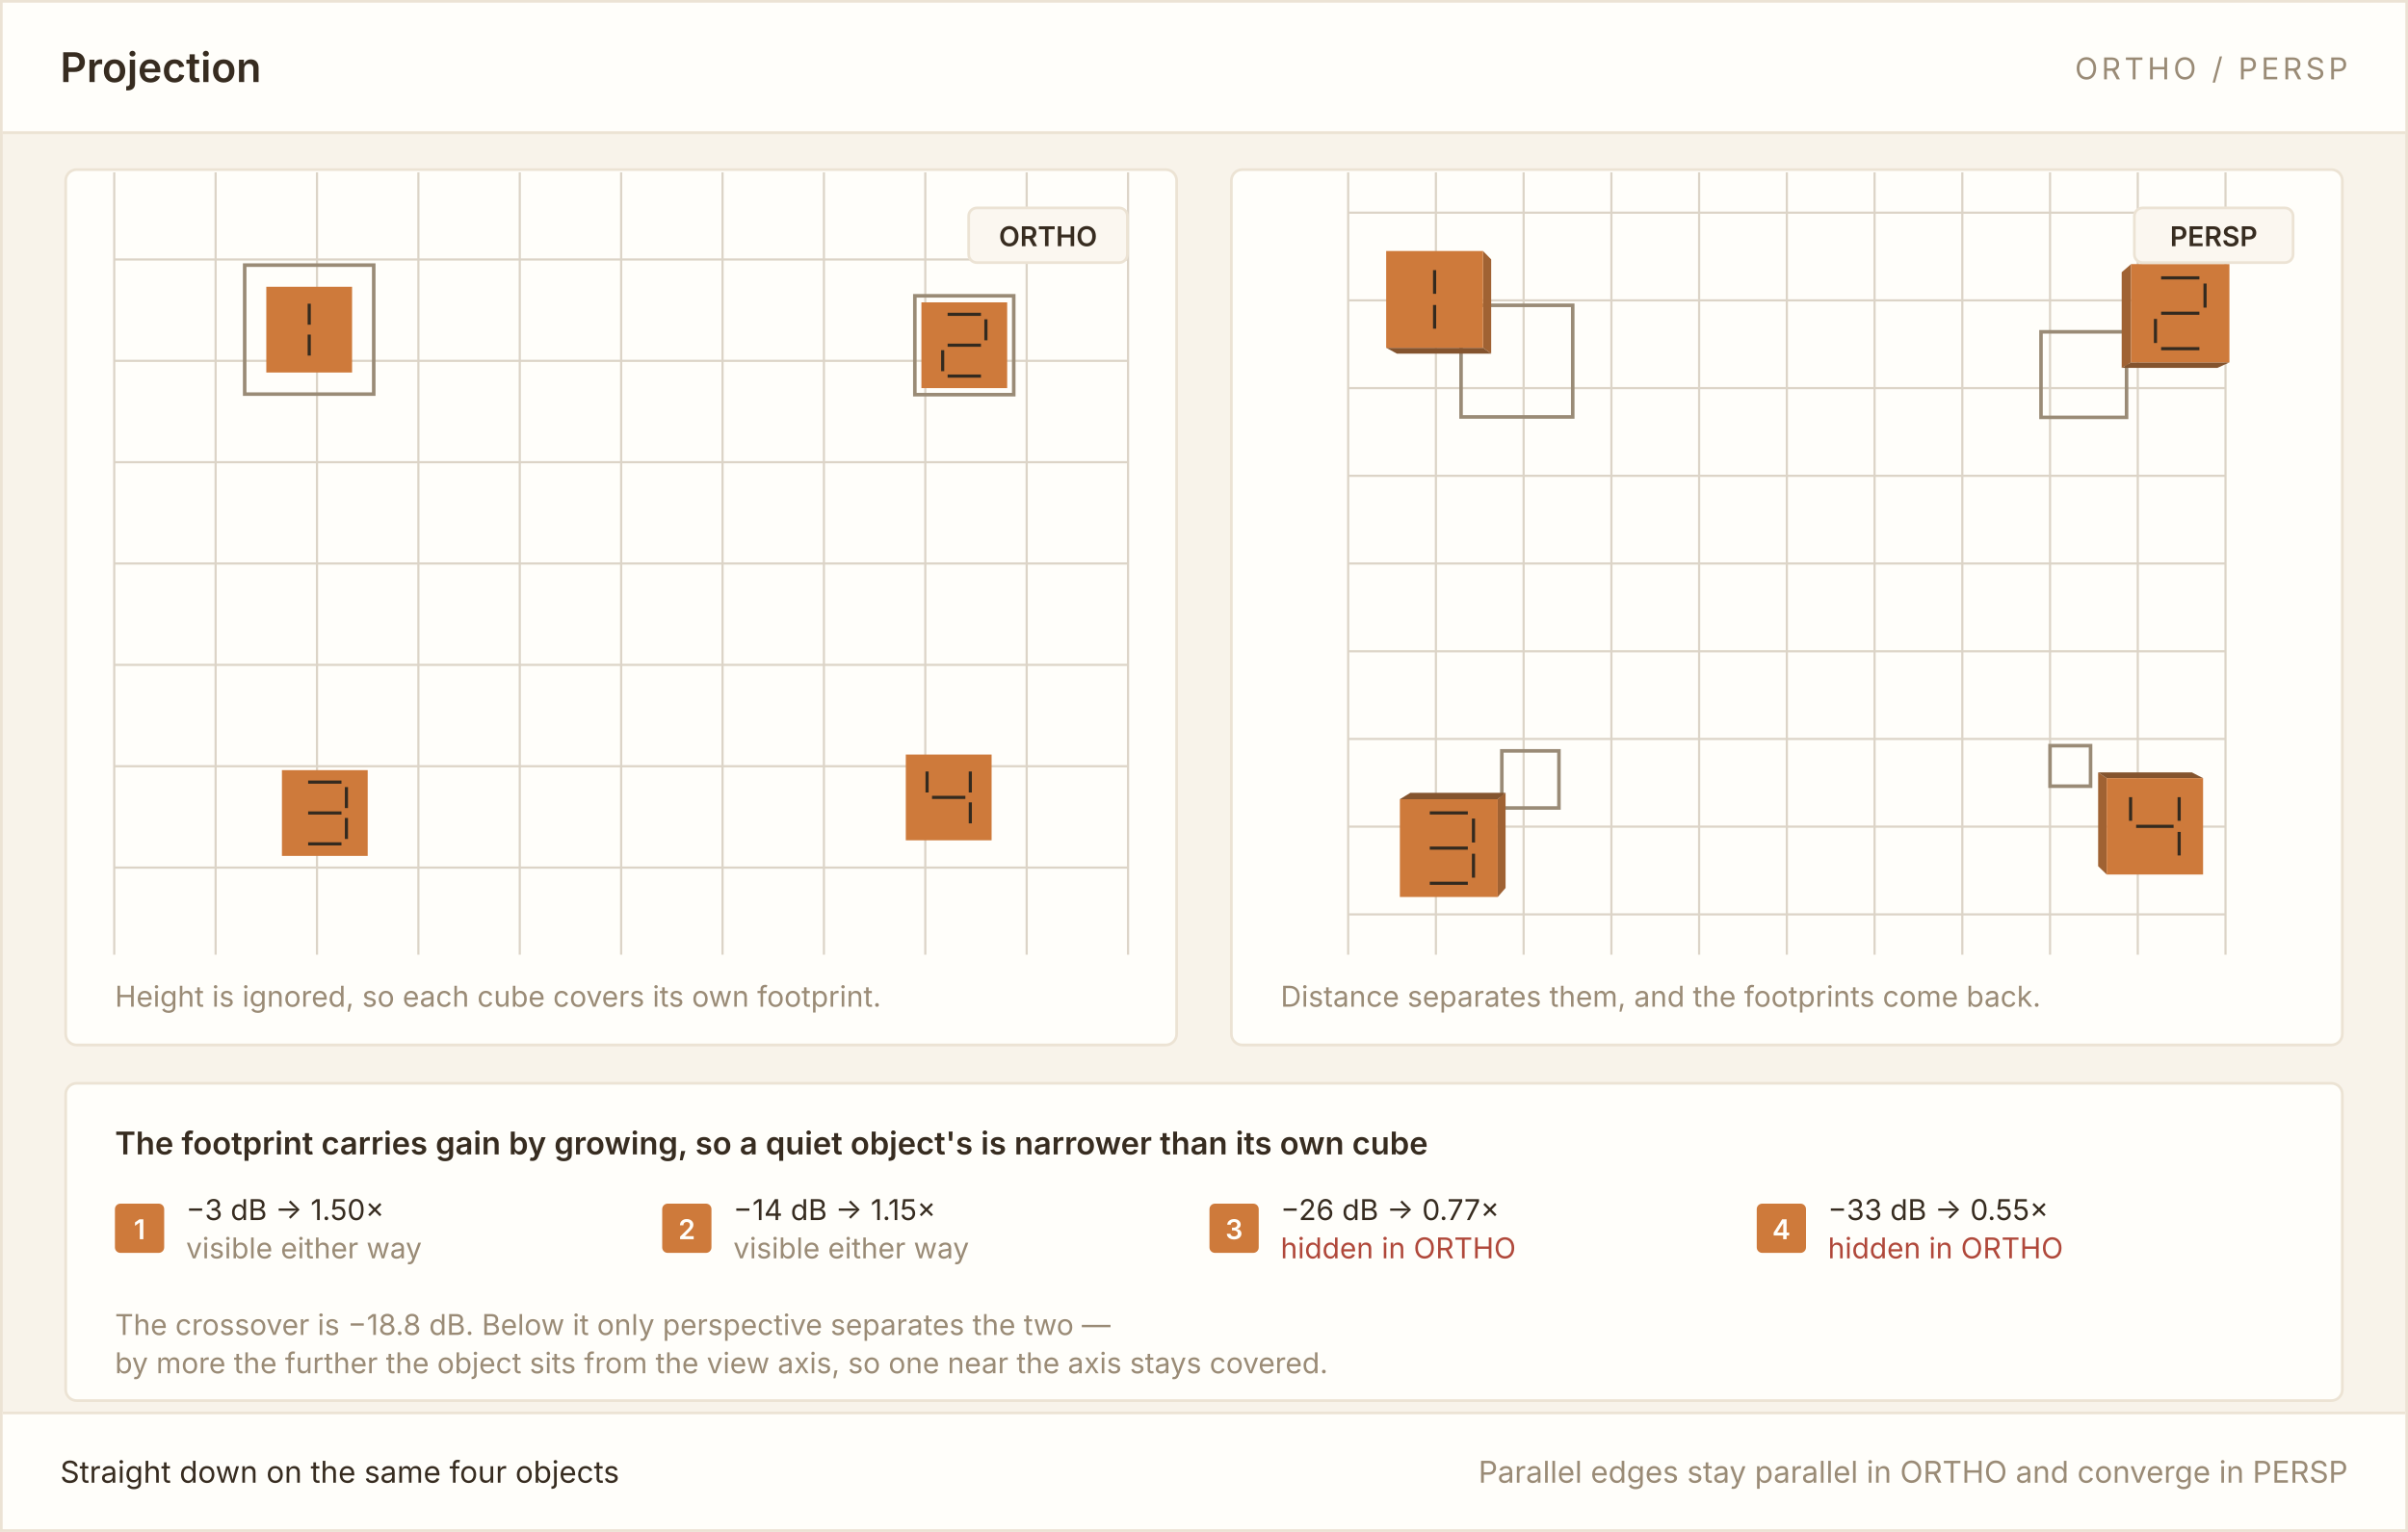
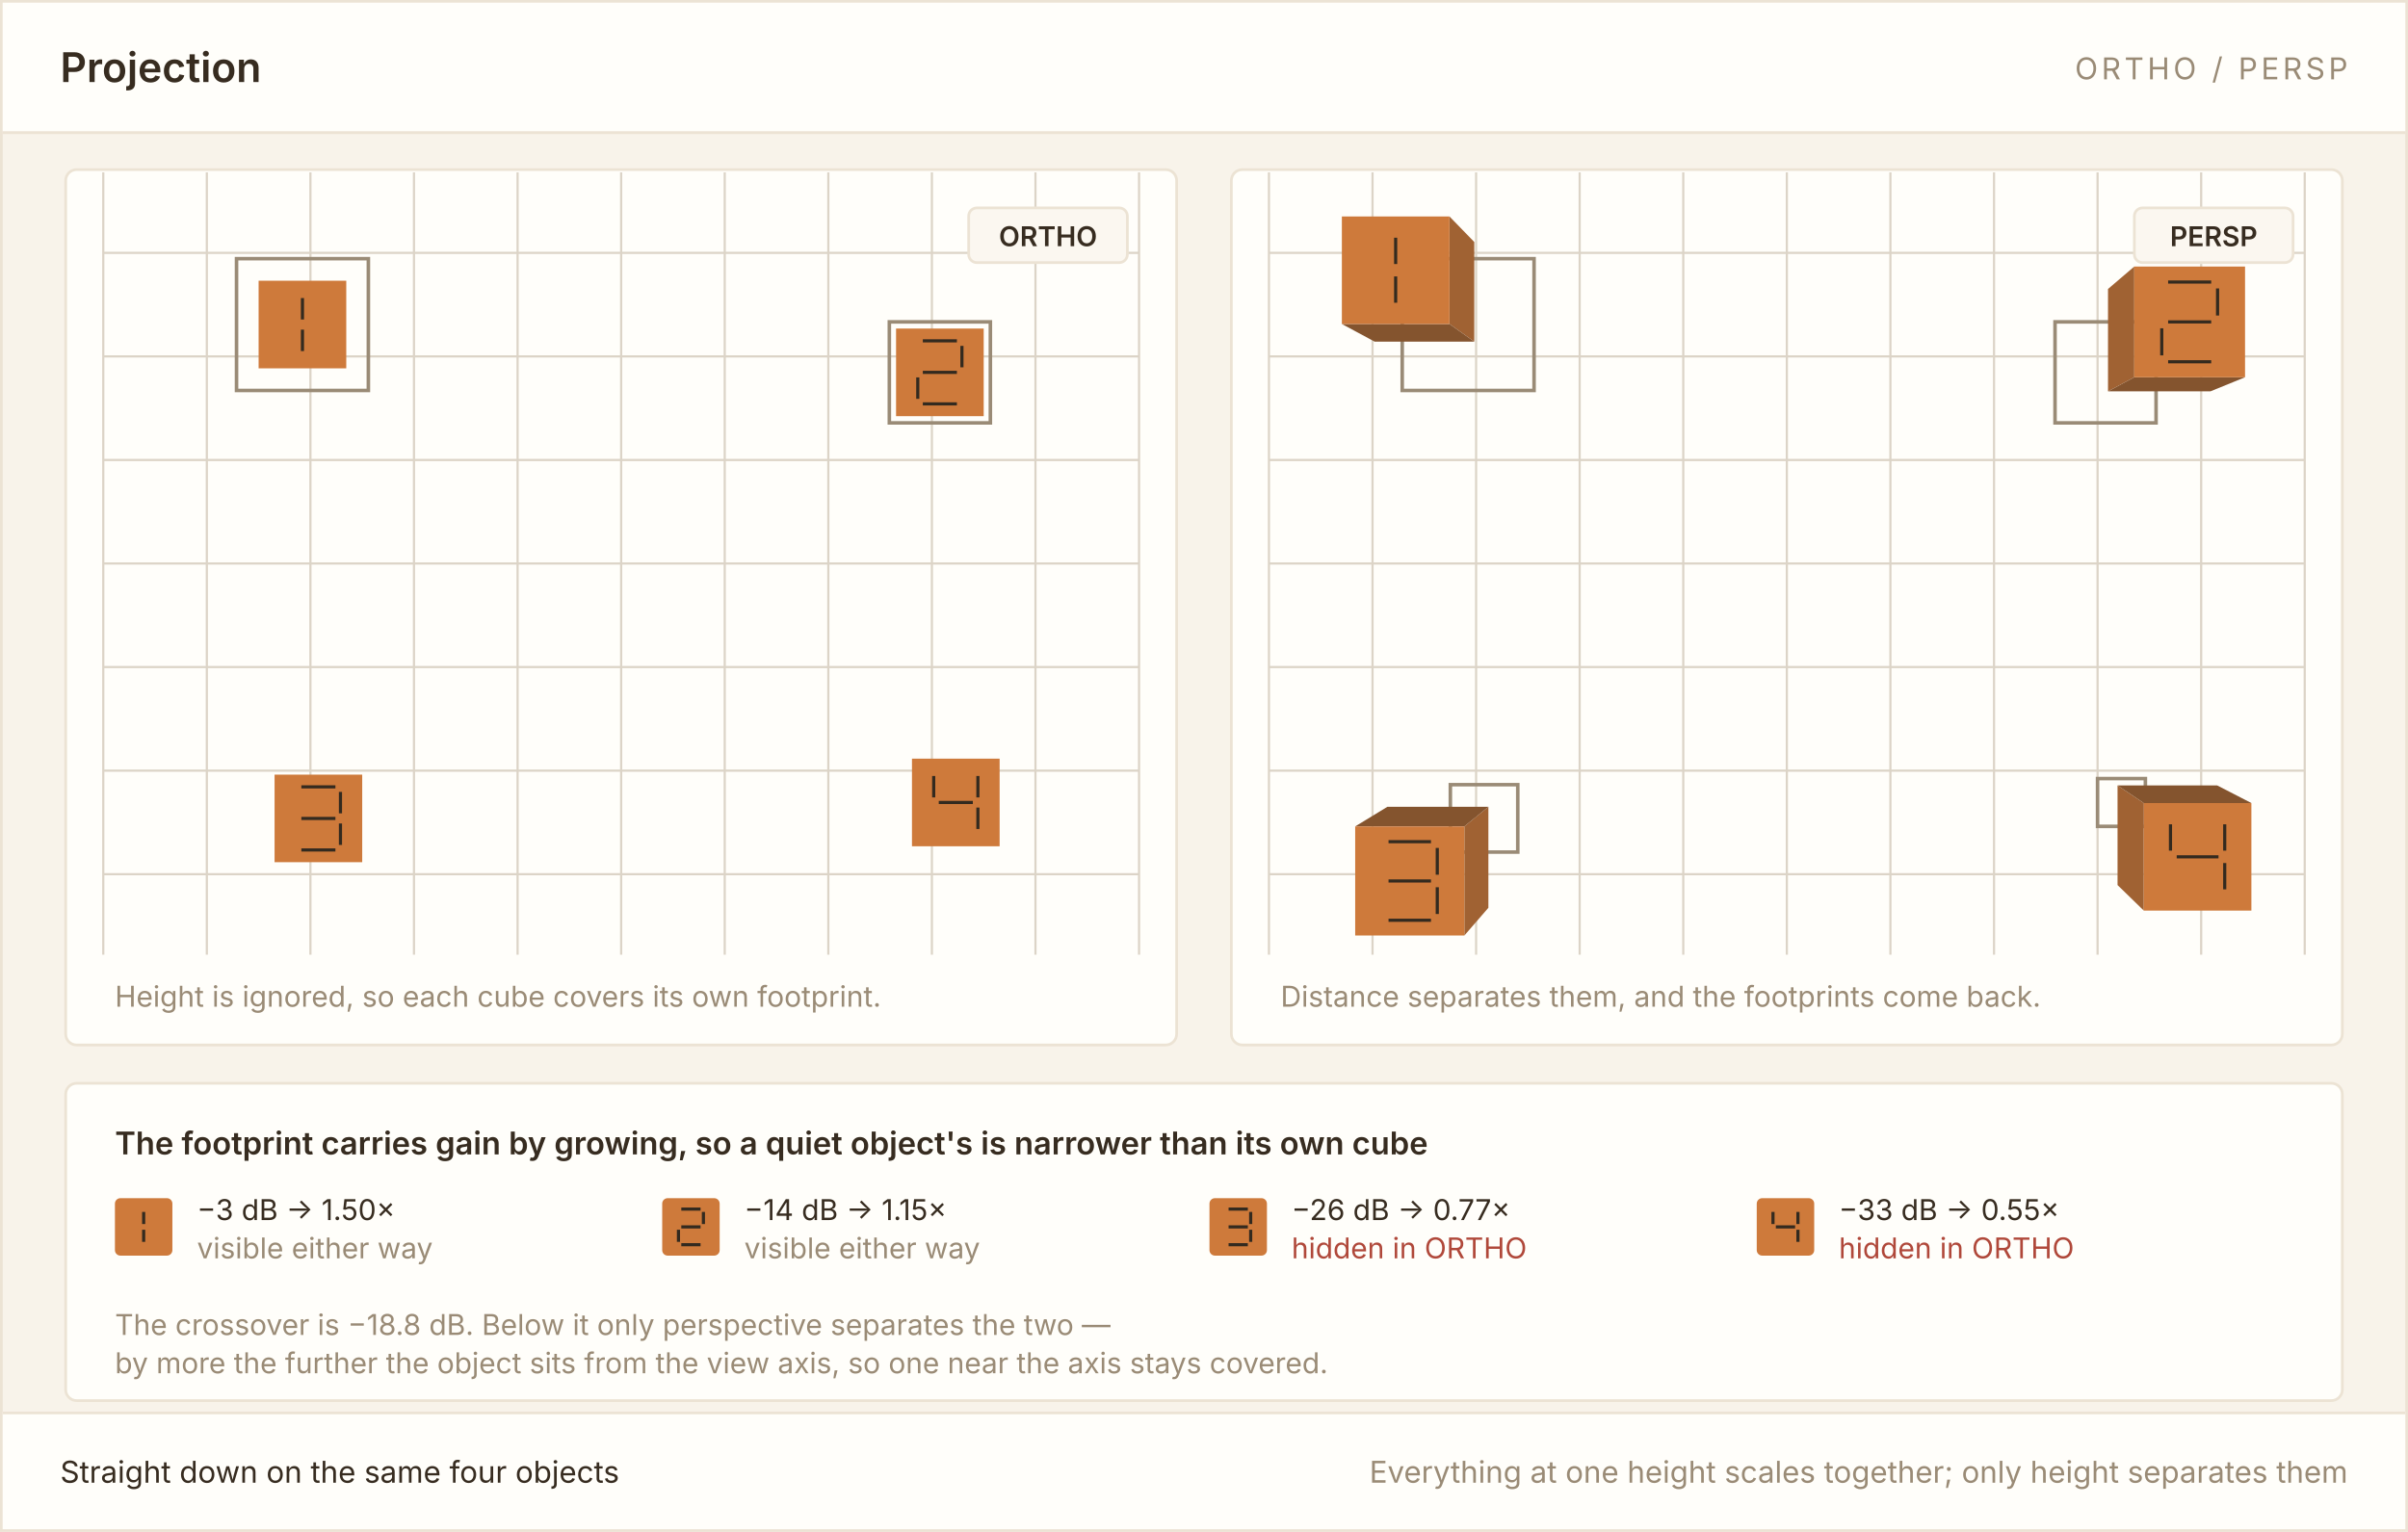
<svg xmlns="http://www.w3.org/2000/svg" width="880" height="560" aria-labelledby="title desc" viewBox="0 0 880 560">
  <g font-family="-apple-system,BlinkMacSystemFont,Segoe UI,sans-serif">
    <path fill="#f8f3ea" stroke="#ece3d4" d="M.5.5h879v559H.5Z" />
    <path fill="#fffefa" d="M1 1h878v47H1Zm0 515h878v43H1Z" />
    <path stroke="#ece3d4" d="M1 48.5h878M1 516.5h878" />
    <text x="22" y="30" fill="#372c20" font-size="15" font-weight="600">Projection</text>
    <text x="858" y="29" fill="#9a8b76" font-size="11" letter-spacing="1.3" text-anchor="end">ORTHO / PERSP</text>
    <rect width="406" height="320" x="24" y="62" fill="#fffefa" stroke="#ece3d4" rx="4" />
    <clipPath id="p0">
      <rect width="404" height="286" x="25" y="63" rx="4" />
    </clipPath>
    <g clip-path="url(#p0)">
      <g transform="translate(227 206)">
-         <path fill="none" stroke="#dcd4c7" stroke-width=".8" d="M-185.25-185.25v370.5" />
-         <path fill="none" stroke="#dcd4c7" stroke-width=".8" d="M-185.25-185.25h370.5" />
-         <path fill="none" stroke="#dcd4c7" stroke-width=".8" d="M-148.2-185.25v370.5" />
-         <path fill="none" stroke="#dcd4c7" stroke-width=".8" d="M-185.25-148.2h370.5" />
-         <path fill="none" stroke="#dcd4c7" stroke-width=".8" d="M-111.15-185.25v370.5" />
-         <path fill="none" stroke="#dcd4c7" stroke-width=".8" d="M-185.25-111.15h370.5" />
-         <path fill="none" stroke="#dcd4c7" stroke-width=".8" d="M-74.1-185.25v370.5" />
-         <path fill="none" stroke="#dcd4c7" stroke-width=".8" d="M-185.25-74.1h370.5" />
-         <path fill="none" stroke="#dcd4c7" stroke-width=".8" d="M-37.05-185.25v370.5" />
-         <path fill="none" stroke="#dcd4c7" stroke-width=".8" d="M-185.25-37.05h370.5" />
-         <path fill="none" stroke="#dcd4c7" stroke-width=".8" d="M0-185.25v370.5" />
-         <path fill="none" stroke="#dcd4c7" stroke-width=".8" d="M-185.25 0h370.5" />
-         <path fill="none" stroke="#dcd4c7" stroke-width=".8" d="M37.05-185.25v370.5" />
-         <path fill="none" stroke="#dcd4c7" stroke-width=".8" d="M-185.25 37.05h370.5" />
-         <path fill="none" stroke="#dcd4c7" stroke-width=".8" d="M74.1-185.25v370.5" />
-         <path fill="none" stroke="#dcd4c7" stroke-width=".8" d="M-185.25 74.1h370.5" />
-         <path fill="none" stroke="#dcd4c7" stroke-width=".8" d="M111.15-185.25v370.5" />
-         <path fill="none" stroke="#dcd4c7" stroke-width=".8" d="M-185.25 111.15h370.5" />
-         <path fill="none" stroke="#dcd4c7" stroke-width=".8" d="M148.2-185.25v370.5" />
-         <path fill="none" stroke="#dcd4c7" stroke-width=".8" d="M-185.25 148.2h370.5" />
-         <path fill="none" stroke="#dcd4c7" stroke-width=".8" d="M185.25-185.25v370.5" />
-         <path fill="none" stroke="#dcd4c7" stroke-width=".8" d="M-185.25 185.25h370.5" />
-         <path fill="none" stroke="#9a8b76" stroke-width="1.3" d="M-137.58-109.08h47.16v47.16h-47.16z" />
-         <path fill="#a06233" d="M-98.33-101.17v31.34z" />
-         <path fill="#84542e" d="M-129.68-69.83h31.35z" />
-         <path fill="#ce7a3b" d="M-129.68-101.17h31.35v31.34h-31.35z" />
-         <path fill="none" stroke="#332a1f" stroke-width="1.15" d="M-114-94.98v7.67" />
-         <path fill="none" stroke="#332a1f" stroke-width="1.15" d="M-114-83.69v7.67" />
-         <path fill="none" stroke="#9a8b76" stroke-width="1.3" d="M107.33-97.87h36.14v36.14h-36.14z" />
-         <path fill="#a06233" d="M109.73-95.48v31.35z" />
-         <path fill="#84542e" d="M109.73-64.13h31.34z" />
-         <path fill="#ce7a3b" d="M109.73-95.48h31.34v31.35h-31.34z" />
-         <path fill="none" stroke="#332a1f" stroke-width="1.15" d="M119.31-91.09h12.18" />
-         <path fill="none" stroke="#332a1f" stroke-width="1.15" d="M133.3-89.28v7.67" />
-         <path fill="none" stroke="#332a1f" stroke-width="1.15" d="M119.31-79.8h12.18" />
-         <path fill="none" stroke="#332a1f" stroke-width="1.15" d="M117.5-77.99v7.67" />
-         <path fill="none" stroke="#332a1f" stroke-width="1.15" d="M119.31-68.51h12.18" />
-         <path fill="none" stroke="#9a8b76" stroke-width="1.3" d="M-120.36 79.14h24.12v24.12h-24.12z" />
-         <path fill="#a06233" d="M-92.62 75.53v31.35z" />
-         <path fill="#84542e" d="M-123.97 75.53h31.35z" />
-         <path fill="#ce7a3b" d="M-123.97 75.53h31.35v31.35h-31.35z" />
-         <path fill="none" stroke="#332a1f" stroke-width="1.15" d="M-114.39 79.91h12.18" />
-         <path fill="none" stroke="#332a1f" stroke-width="1.15" d="M-100.4 81.72v7.67" />
-         <path fill="none" stroke="#332a1f" stroke-width="1.15" d="M-114.39 91.2h12.18" />
-         <path fill="none" stroke="#332a1f" stroke-width="1.15" d="M-100.4 93.01v7.67" />
-         <path fill="none" stroke="#332a1f" stroke-width="1.15" d="M-114.39 102.49h12.18" />
-         <path fill="none" stroke="#9a8b76" stroke-width="1.3" d="M111.14 76.94h17.11v17.11h-17.11z" />
-         <path fill="#a06233" d="M104.02 69.83v31.34z" />
-         <path fill="#84542e" d="M104.02 69.83h31.36z" />
-         <path fill="#ce7a3b" d="M104.02 69.83h31.36v31.34h-31.36z" />
-         <path fill="none" stroke="#332a1f" stroke-width="1.15" d="M111.8 76.02v7.67" />
-         <path fill="none" stroke="#332a1f" stroke-width="1.15" d="M127.6 76.02v7.67" />
-         <path fill="none" stroke="#332a1f" stroke-width="1.15" d="M113.61 85.5h12.18" />
-         <path fill="none" stroke="#332a1f" stroke-width="1.15" d="M127.6 87.31v7.67" />
+         <path fill="none" stroke="#dcd4c7" stroke-width=".8" d="M-189.26-189.26v378.52" />
+         <path fill="none" stroke="#dcd4c7" stroke-width=".8" d="M-189.26-189.26h378.52" />
+         <path fill="none" stroke="#dcd4c7" stroke-width=".8" d="M-151.41-189.26v378.52" />
+         <path fill="none" stroke="#dcd4c7" stroke-width=".8" d="M-189.26-151.41h378.52" />
+         <path fill="none" stroke="#dcd4c7" stroke-width=".8" d="M-113.56-189.26v378.52" />
+         <path fill="none" stroke="#dcd4c7" stroke-width=".8" d="M-189.26-113.56h378.52" />
+         <path fill="none" stroke="#dcd4c7" stroke-width=".8" d="M-75.71-189.26v378.52" />
+         <path fill="none" stroke="#dcd4c7" stroke-width=".8" d="M-189.26-75.71h378.52" />
+         <path fill="none" stroke="#dcd4c7" stroke-width=".8" d="M-37.85-189.26v378.52" />
+         <path fill="none" stroke="#dcd4c7" stroke-width=".8" d="M-189.26-37.85h378.52" />
+         <path fill="none" stroke="#dcd4c7" stroke-width=".8" d="M0-189.26v378.52" />
+         <path fill="none" stroke="#dcd4c7" stroke-width=".8" d="M-189.26 0h378.52" />
+         <path fill="none" stroke="#dcd4c7" stroke-width=".8" d="M37.85-189.26v378.52" />
+         <path fill="none" stroke="#dcd4c7" stroke-width=".8" d="M-189.26 37.85h378.52" />
+         <path fill="none" stroke="#dcd4c7" stroke-width=".8" d="M75.71-189.26v378.52" />
+         <path fill="none" stroke="#dcd4c7" stroke-width=".8" d="M-189.26 75.71h378.52" />
+         <path fill="none" stroke="#dcd4c7" stroke-width=".8" d="M113.56-189.26v378.52" />
+         <path fill="none" stroke="#dcd4c7" stroke-width=".8" d="M-189.26 113.56h378.52" />
+         <path fill="none" stroke="#dcd4c7" stroke-width=".8" d="M151.41-189.26v378.52" />
+         <path fill="none" stroke="#dcd4c7" stroke-width=".8" d="M-189.26 151.41h378.52" />
+         <path fill="none" stroke="#dcd4c7" stroke-width=".8" d="M189.26-189.26v378.52" />
+         <path fill="none" stroke="#dcd4c7" stroke-width=".8" d="M-189.26 189.26h378.52" />
+         <path fill="none" stroke="#9a8b76" stroke-width="1.3" d="M-140.56-111.44h48.18v48.18h-48.18z" />
+         <path fill="#a06233" d="M-100.46-103.37v32.03z" />
+         <path fill="#84542e" d="M-132.49-71.34h32.03z" />
+         <path fill="#ce7a3b" d="M-132.49-103.37h32.03v32.03h-32.03z" />
+         <path fill="none" stroke="#332a1f" stroke-width="1.15" d="M-116.47-97.04v7.84" />
+         <path fill="none" stroke="#332a1f" stroke-width="1.15" d="M-116.47-85.51v7.84" />
+         <path fill="none" stroke="#9a8b76" stroke-width="1.3" d="M98.01-88.34h36.92v36.92H98.01z" />
+         <path fill="#a06233" d="M100.46-85.9v32.03z" />
+         <path fill="#84542e" d="M100.46-53.87h32.03z" />
+         <path fill="#ce7a3b" d="M100.46-85.9h32.03v32.03h-32.03z" />
+         <path fill="none" stroke="#332a1f" stroke-width="1.15" d="M110.24-81.41h12.46" />
+         <path fill="none" stroke="#332a1f" stroke-width="1.15" d="M124.54-79.57v7.84" />
+         <path fill="none" stroke="#332a1f" stroke-width="1.15" d="M110.24-69.88h12.46" />
+         <path fill="none" stroke="#332a1f" stroke-width="1.15" d="M108.4-68.04v7.84" />
+         <path fill="none" stroke="#332a1f" stroke-width="1.15" d="M110.24-58.35h12.46" />
+         <path fill="none" stroke="#9a8b76" stroke-width="1.3" d="M-122.97 80.85h24.64v24.64h-24.64z" />
+         <path fill="#a06233" d="M-94.63 77.16v32.03z" />
+         <path fill="#84542e" d="M-126.66 77.16h32.03z" />
+         <path fill="#ce7a3b" d="M-126.66 77.16h32.03v32.03h-32.03z" />
+         <path fill="none" stroke="#332a1f" stroke-width="1.15" d="M-116.87 81.65h12.45" />
+         <path fill="none" stroke="#332a1f" stroke-width="1.15" d="M-102.58 83.49v7.84" />
+         <path fill="none" stroke="#332a1f" stroke-width="1.15" d="M-116.87 93.18h12.45" />
+         <path fill="none" stroke="#332a1f" stroke-width="1.15" d="M-102.58 95.02v7.84" />
+         <path fill="none" stroke="#332a1f" stroke-width="1.15" d="M-116.87 104.71h12.45" />
+         <path fill="none" stroke="#9a8b76" stroke-width="1.3" d="M113.55 78.61h17.48v17.48h-17.48z" />
+         <path fill="#a06233" d="M106.28 71.34v32.03z" />
+         <path fill="#84542e" d="M106.28 71.34h32.03z" />
+         <path fill="#ce7a3b" d="M106.28 71.34h32.03v32.03h-32.03z" />
+         <path fill="none" stroke="#332a1f" stroke-width="1.15" d="M114.22 77.67v7.84" />
+         <path fill="none" stroke="#332a1f" stroke-width="1.15" d="M130.37 77.67v7.84" />
+         <path fill="none" stroke="#332a1f" stroke-width="1.15" d="M116.07 87.35h12.45" />
+         <path fill="none" stroke="#332a1f" stroke-width="1.15" d="M130.37 89.2v7.84" />
      </g>
    </g>
    <rect width="58" height="20" x="354" y="76" fill="#fbf7f0" stroke="#ece3d4" rx="3" />
    <text x="383" y="90" fill="#372c20" font-size="10" font-weight="600" text-anchor="middle">ORTHO</text>
    <text x="42" y="368" fill="#9a8b76" font-size="10.5">Height is ignored, so each cube covers its own footprint.</text>
    <rect width="406" height="320" x="450" y="62" fill="#fffefa" stroke="#ece3d4" rx="4" />
    <clipPath id="p1">
      <rect width="404" height="286" x="451" y="63" rx="4" />
    </clipPath>
    <g clip-path="url(#p1)">
      <g transform="translate(653 206)">
-         <path fill="none" stroke="#dcd4c7" stroke-width=".8" d="M-160.31-160.31v320.62" />
-         <path fill="none" stroke="#dcd4c7" stroke-width=".8" d="M-160.31-160.31h320.62" />
-         <path fill="none" stroke="#dcd4c7" stroke-width=".8" d="M-128.25-160.31v320.62" />
-         <path fill="none" stroke="#dcd4c7" stroke-width=".8" d="M-160.31-128.25h320.62" />
-         <path fill="none" stroke="#dcd4c7" stroke-width=".8" d="M-96.19-160.31v320.62" />
-         <path fill="none" stroke="#dcd4c7" stroke-width=".8" d="M-160.31-96.19h320.62" />
-         <path fill="none" stroke="#dcd4c7" stroke-width=".8" d="M-64.12-160.31v320.62" />
-         <path fill="none" stroke="#dcd4c7" stroke-width=".8" d="M-160.31-64.12h320.62" />
-         <path fill="none" stroke="#dcd4c7" stroke-width=".8" d="M-32.06-160.31v320.62" />
-         <path fill="none" stroke="#dcd4c7" stroke-width=".8" d="M-160.31-32.06h320.62" />
-         <path fill="none" stroke="#dcd4c7" stroke-width=".8" d="M0-160.31v320.62" />
-         <path fill="none" stroke="#dcd4c7" stroke-width=".8" d="M-160.31 0h320.62" />
-         <path fill="none" stroke="#dcd4c7" stroke-width=".8" d="M32.06-160.31v320.62" />
-         <path fill="none" stroke="#dcd4c7" stroke-width=".8" d="M-160.31 32.06h320.62" />
-         <path fill="none" stroke="#dcd4c7" stroke-width=".8" d="M64.12-160.31v320.62" />
-         <path fill="none" stroke="#dcd4c7" stroke-width=".8" d="M-160.31 64.12h320.62" />
-         <path fill="none" stroke="#dcd4c7" stroke-width=".8" d="M96.19-160.31v320.62" />
-         <path fill="none" stroke="#dcd4c7" stroke-width=".8" d="M-160.31 96.19h320.62" />
-         <path fill="none" stroke="#dcd4c7" stroke-width=".8" d="M128.25-160.31v320.62" />
-         <path fill="none" stroke="#dcd4c7" stroke-width=".8" d="M-160.31 128.25h320.62" />
-         <path fill="none" stroke="#dcd4c7" stroke-width=".8" d="M160.31-160.31v320.62" />
-         <path fill="none" stroke="#dcd4c7" stroke-width=".8" d="M-160.31 160.31h320.62" />
-         <path fill="none" stroke="#9a8b76" stroke-width="1.3" d="M-119.06-94.39h40.81v40.81h-40.81z" />
-         <path fill="#a06233" d="M-111.03-114.25v35.4l2.98 2.12v-34.45z" />
-         <path fill="#84542e" d="M-146.43-78.85h35.4l2.98 2.12h-34.45z" />
-         <path fill="#ce7a3b" d="M-146.43-114.25h35.4v35.4h-35.4z" />
-         <path fill="none" stroke="#332a1f" stroke-width="1.15" d="M-128.73-107.25v8.66" />
-         <path fill="none" stroke="#332a1f" stroke-width="1.15" d="M-128.73-94.51v8.67" />
-         <path fill="none" stroke="#9a8b76" stroke-width="1.3" d="M92.88-84.7h31.27v31.27H92.88z" />
-         <path fill="#a06233" d="M125.8-109.46v35.94l-3.43 2.01v-34.97z" />
-         <path fill="#84542e" d="M125.8-73.52h35.94l-4.41 2.01h-34.96z" />
-         <path fill="#ce7a3b" d="M125.8-109.46h35.94v35.94H125.8z" />
-         <path fill="none" stroke="#332a1f" stroke-width="1.15" d="M136.78-104.43h13.98" />
-         <path fill="none" stroke="#332a1f" stroke-width="1.15" d="M152.83-102.36v8.8" />
-         <path fill="none" stroke="#332a1f" stroke-width="1.15" d="M136.78-91.49h13.98" />
-         <path fill="none" stroke="#332a1f" stroke-width="1.15" d="M134.71-89.42v8.8" />
-         <path fill="none" stroke="#332a1f" stroke-width="1.15" d="M136.78-78.55h13.98" />
-         <path fill="none" stroke="#9a8b76" stroke-width="1.3" d="M-104.16 68.49h20.87v20.87h-20.87z" />
-         <path fill="#a06233" d="M-105.66 86.15v35.76l2.87-3.31V83.81z" />
-         <path fill="#84542e" d="M-141.42 86.15h35.76l2.87-2.34h-34.79z" />
-         <path fill="#ce7a3b" d="M-141.42 86.15h35.76v35.76h-35.76z" />
-         <path fill="none" stroke="#332a1f" stroke-width="1.15" d="M-130.49 91.16h13.91" />
-         <path fill="none" stroke="#332a1f" stroke-width="1.15" d="M-114.52 93.22v8.75" />
-         <path fill="none" stroke="#332a1f" stroke-width="1.15" d="M-130.49 104.03h13.91" />
-         <path fill="none" stroke="#332a1f" stroke-width="1.15" d="M-114.52 106.09v8.75" />
-         <path fill="none" stroke="#332a1f" stroke-width="1.15" d="M-130.49 116.9h13.91" />
-         <path fill="none" stroke="#9a8b76" stroke-width="1.3" d="M96.18 66.59h14.81V81.4H96.18z" />
-         <path fill="#a06233" d="M116.88 78.46v35.22l-3.12-3.04V76.36z" />
-         <path fill="#84542e" d="M116.88 78.46h35.23l-4.07-2.1h-34.28z" />
-         <path fill="#ce7a3b" d="M116.88 78.46h35.23v35.22h-35.23z" />
-         <path fill="none" stroke="#332a1f" stroke-width="1.15" d="M125.62 85.42v8.62" />
-         <path fill="none" stroke="#332a1f" stroke-width="1.15" d="M143.37 85.42v8.62" />
-         <path fill="none" stroke="#332a1f" stroke-width="1.15" d="M127.65 96.07h13.69" />
-         <path fill="none" stroke="#332a1f" stroke-width="1.15" d="M143.37 98.1v8.62" />
+         <path fill="none" stroke="#dcd4c7" stroke-width=".8" d="M-189.26-189.26v378.52" />
+         <path fill="none" stroke="#dcd4c7" stroke-width=".8" d="M-189.26-189.26h378.52" />
+         <path fill="none" stroke="#dcd4c7" stroke-width=".8" d="M-151.41-189.26v378.52" />
+         <path fill="none" stroke="#dcd4c7" stroke-width=".8" d="M-189.26-151.41h378.52" />
+         <path fill="none" stroke="#dcd4c7" stroke-width=".8" d="M-113.56-189.26v378.52" />
+         <path fill="none" stroke="#dcd4c7" stroke-width=".8" d="M-189.26-113.56h378.52" />
+         <path fill="none" stroke="#dcd4c7" stroke-width=".8" d="M-75.71-189.26v378.52" />
+         <path fill="none" stroke="#dcd4c7" stroke-width=".8" d="M-189.26-75.71h378.52" />
+         <path fill="none" stroke="#dcd4c7" stroke-width=".8" d="M-37.85-189.26v378.52" />
+         <path fill="none" stroke="#dcd4c7" stroke-width=".8" d="M-189.26-37.85h378.52" />
+         <path fill="none" stroke="#dcd4c7" stroke-width=".8" d="M0-189.26v378.52" />
+         <path fill="none" stroke="#dcd4c7" stroke-width=".8" d="M-189.26 0h378.52" />
+         <path fill="none" stroke="#dcd4c7" stroke-width=".8" d="M37.85-189.26v378.52" />
+         <path fill="none" stroke="#dcd4c7" stroke-width=".8" d="M-189.26 37.85h378.52" />
+         <path fill="none" stroke="#dcd4c7" stroke-width=".8" d="M75.71-189.26v378.52" />
+         <path fill="none" stroke="#dcd4c7" stroke-width=".8" d="M-189.26 75.71h378.52" />
+         <path fill="none" stroke="#dcd4c7" stroke-width=".8" d="M113.56-189.26v378.52" />
+         <path fill="none" stroke="#dcd4c7" stroke-width=".8" d="M-189.26 113.56h378.52" />
+         <path fill="none" stroke="#dcd4c7" stroke-width=".8" d="M151.41-189.26v378.52" />
+         <path fill="none" stroke="#dcd4c7" stroke-width=".8" d="M-189.26 151.41h378.52" />
+         <path fill="none" stroke="#dcd4c7" stroke-width=".8" d="M189.26-189.26v378.52" />
+         <path fill="none" stroke="#dcd4c7" stroke-width=".8" d="M-189.26 189.26h378.52" />
+         <path fill="none" stroke="#9a8b76" stroke-width="1.3" d="M-140.56-111.44h48.18v48.18h-48.18z" />
+         <path fill="#a06233" d="M-123.3-126.88v39.32l9.07 6.44v-36.42z" />
+         <path fill="#84542e" d="M-162.62-87.56h39.32l9.07 6.44h-36.42z" />
+         <path fill="#ce7a3b" d="M-162.62-126.88h39.32v39.32h-39.32z" />
+         <path fill="none" stroke="#332a1f" stroke-width="1.15" d="M-142.96-119.11v9.63" />
+         <path fill="none" stroke="#332a1f" stroke-width="1.15" d="M-142.96-104.96v9.63" />
+         <path fill="none" stroke="#9a8b76" stroke-width="1.3" d="M98.01-88.34h36.92v36.92H98.01z" />
+         <path fill="#a06233" d="M126.97-108.57v40.48l-9.6 5.15v-37.42z" />
+         <path fill="#84542e" d="M126.97-68.09h40.48l-12.66 5.15h-37.42z" />
+         <path fill="#ce7a3b" d="M126.97-108.57h40.48v40.48h-40.48z" />
+         <path fill="none" stroke="#332a1f" stroke-width="1.15" d="M139.34-102.9h15.74" />
+         <path fill="none" stroke="#332a1f" stroke-width="1.15" d="M157.41-100.57v9.91" />
+         <path fill="none" stroke="#332a1f" stroke-width="1.15" d="M139.34-88.33h15.74" />
+         <path fill="none" stroke="#332a1f" stroke-width="1.15" d="M137.01-86v9.92" />
+         <path fill="none" stroke="#332a1f" stroke-width="1.15" d="M139.34-73.75h15.74" />
+         <path fill="none" stroke="#9a8b76" stroke-width="1.3" d="M-122.97 80.85h24.64v24.64h-24.64z" />
+         <path fill="#a06233" d="M-117.86 96.1v39.89l8.79-10.14V88.93z" />
+         <path fill="#84542e" d="M-157.75 96.1h39.89l8.79-7.17h-36.91z" />
+         <path fill="#ce7a3b" d="M-157.75 96.1h39.89v39.89h-39.89z" />
+         <path fill="none" stroke="#332a1f" stroke-width="1.15" d="M-145.56 101.68h15.51" />
+         <path fill="none" stroke="#332a1f" stroke-width="1.15" d="M-127.75 103.98v9.77" />
+         <path fill="none" stroke="#332a1f" stroke-width="1.15" d="M-145.56 116.04h15.51" />
+         <path fill="none" stroke="#332a1f" stroke-width="1.15" d="M-127.75 118.34v9.77" />
+         <path fill="none" stroke="#332a1f" stroke-width="1.15" d="M-145.56 130.4h15.51" />
+         <path fill="none" stroke="#9a8b76" stroke-width="1.3" d="M113.55 78.61h17.48v17.48h-17.48z" />
+         <path fill="#a06233" d="M130.45 87.56v39.32l-9.6-9.34V81.12z" />
+         <path fill="#84542e" d="M130.45 87.56h39.32l-12.5-6.44h-36.42z" />
+         <path fill="#ce7a3b" d="M130.45 87.56h39.32v39.32h-39.32z" />
+         <path fill="none" stroke="#332a1f" stroke-width="1.15" d="M140.2 95.33v9.63" />
+         <path fill="none" stroke="#332a1f" stroke-width="1.15" d="M160.02 95.33v9.63" />
+         <path fill="none" stroke="#332a1f" stroke-width="1.15" d="M142.47 107.22h15.28" />
+         <path fill="none" stroke="#332a1f" stroke-width="1.15" d="M160.02 109.48v9.63" />
      </g>
    </g>
    <rect width="58" height="20" x="780" y="76" fill="#fbf7f0" stroke="#ece3d4" rx="3" />
    <text x="809" y="90" fill="#372c20" font-size="10" font-weight="600" text-anchor="middle">PERSP</text>
    <text x="468" y="368" fill="#9a8b76" font-size="10.5">Distance separates them, and the footprints come back.</text>
    <rect width="832" height="116" x="24" y="396" fill="#fffefa" stroke="#ece3d4" rx="4" />
    <text x="42" y="422" fill="#372c20" font-size="11.5" font-weight="600">The footprint carries gain by growing, so a quiet object's is narrower than its own cube</text>
-     <rect width="18" height="18" x="42" y="440" fill="#ce7a3b" rx="2" />
-     <text x="51" y="453" fill="#fffefa" font-size="10" font-weight="600" text-anchor="middle">1</text>
-     <text x="68" y="446" fill="#372c20" font-size="10.5">−3 dB → 1.50×</text>
-     <text x="68" y="460" fill="#9a8b76" font-size="10.5">visible either way</text>
-     <rect width="18" height="18" x="242" y="440" fill="#ce7a3b" rx="2" />
-     <text x="251" y="453" fill="#fffefa" font-size="10" font-weight="600" text-anchor="middle">2</text>
-     <text x="268" y="446" fill="#372c20" font-size="10.5">−14 dB → 1.15×</text>
-     <text x="268" y="460" fill="#9a8b76" font-size="10.5">visible either way</text>
-     <rect width="18" height="18" x="442" y="440" fill="#ce7a3b" rx="2" />
-     <text x="451" y="453" fill="#fffefa" font-size="10" font-weight="600" text-anchor="middle">3</text>
-     <text x="468" y="446" fill="#372c20" font-size="10.5">−26 dB → 0.77×</text>
-     <text x="468" y="460" fill="#b0483a" font-size="10.5">hidden in ORTHO</text>
-     <rect width="18" height="18" x="642" y="440" fill="#ce7a3b" rx="2" />
-     <text x="651" y="453" fill="#fffefa" font-size="10" font-weight="600" text-anchor="middle">4</text>
-     <text x="668" y="446" fill="#372c20" font-size="10.5">−33 dB → 0.55×</text>
-     <text x="668" y="460" fill="#b0483a" font-size="10.5">hidden in ORTHO</text>
+     <rect width="21" height="21" x="42" y="438" fill="#ce7a3b" rx="2" />
+     <path fill="none" stroke="#332a1f" stroke-width="1.15" d="M52.5 443.03v4.43" />
+     <path fill="none" stroke="#332a1f" stroke-width="1.15" d="M52.5 449.54v4.43" />
+     <text x="72" y="446" fill="#372c20" font-size="10.5">−3 dB → 1.50×</text>
+     <text x="72" y="460" fill="#9a8b76" font-size="10.5">visible either way</text>
+     <rect width="21" height="21" x="242" y="438" fill="#ce7a3b" rx="2" />
+     <path fill="none" stroke="#332a1f" stroke-width="1.15" d="M248.98 441.99h7.04" />
+     <path fill="none" stroke="#332a1f" stroke-width="1.15" d="M257.06 443.03v4.43" />
+     <path fill="none" stroke="#332a1f" stroke-width="1.15" d="M248.98 448.5h7.04" />
+     <path fill="none" stroke="#332a1f" stroke-width="1.15" d="M247.94 449.54v4.43" />
+     <path fill="none" stroke="#332a1f" stroke-width="1.15" d="M248.98 455.01h7.04" />
+     <text x="272" y="446" fill="#372c20" font-size="10.5">−14 dB → 1.15×</text>
+     <text x="272" y="460" fill="#9a8b76" font-size="10.5">visible either way</text>
+     <rect width="21" height="21" x="442" y="438" fill="#ce7a3b" rx="2" />
+     <path fill="none" stroke="#332a1f" stroke-width="1.15" d="M448.98 441.99h7.04" />
+     <path fill="none" stroke="#332a1f" stroke-width="1.15" d="M457.06 443.03v4.43" />
+     <path fill="none" stroke="#332a1f" stroke-width="1.15" d="M448.98 448.5h7.04" />
+     <path fill="none" stroke="#332a1f" stroke-width="1.15" d="M457.06 449.54v4.43" />
+     <path fill="none" stroke="#332a1f" stroke-width="1.15" d="M448.98 455.01h7.04" />
+     <text x="472" y="446" fill="#372c20" font-size="10.5">−26 dB → 0.77×</text>
+     <text x="472" y="460" fill="#b0483a" font-size="10.5">hidden in ORTHO</text>
+     <rect width="21" height="21" x="642" y="438" fill="#ce7a3b" rx="2" />
+     <path fill="none" stroke="#332a1f" stroke-width="1.15" d="M647.94 443.03v4.43" />
+     <path fill="none" stroke="#332a1f" stroke-width="1.15" d="M657.06 443.03v4.43" />
+     <path fill="none" stroke="#332a1f" stroke-width="1.15" d="M648.98 448.5h7.04" />
+     <path fill="none" stroke="#332a1f" stroke-width="1.15" d="M657.06 449.54v4.43" />
+     <text x="672" y="446" fill="#372c20" font-size="10.5">−33 dB → 0.55×</text>
+     <text x="672" y="460" fill="#b0483a" font-size="10.5">hidden in ORTHO</text>
    <text x="42" y="488" fill="#9a8b76" font-size="10.5">The crossover is −18.8 dB. Below it only perspective separates the two —</text>
    <text x="42" y="502" fill="#9a8b76" font-size="10.5">by more the further the object sits from the view axis, so one near the axis stays covered.</text>
    <text x="22" y="542" fill="#372c20" font-size="11">Straight down on the same four objects</text>
-     <text x="858" y="542" fill="#9a8b76" font-size="11" text-anchor="end">Parallel edges stay parallel in ORTHO and converge in PERSP</text>
+     <text x="858" y="542" fill="#9a8b76" font-size="11" text-anchor="end">Everything at one height scales together; only height separates them</text>
  </g>
</svg>
